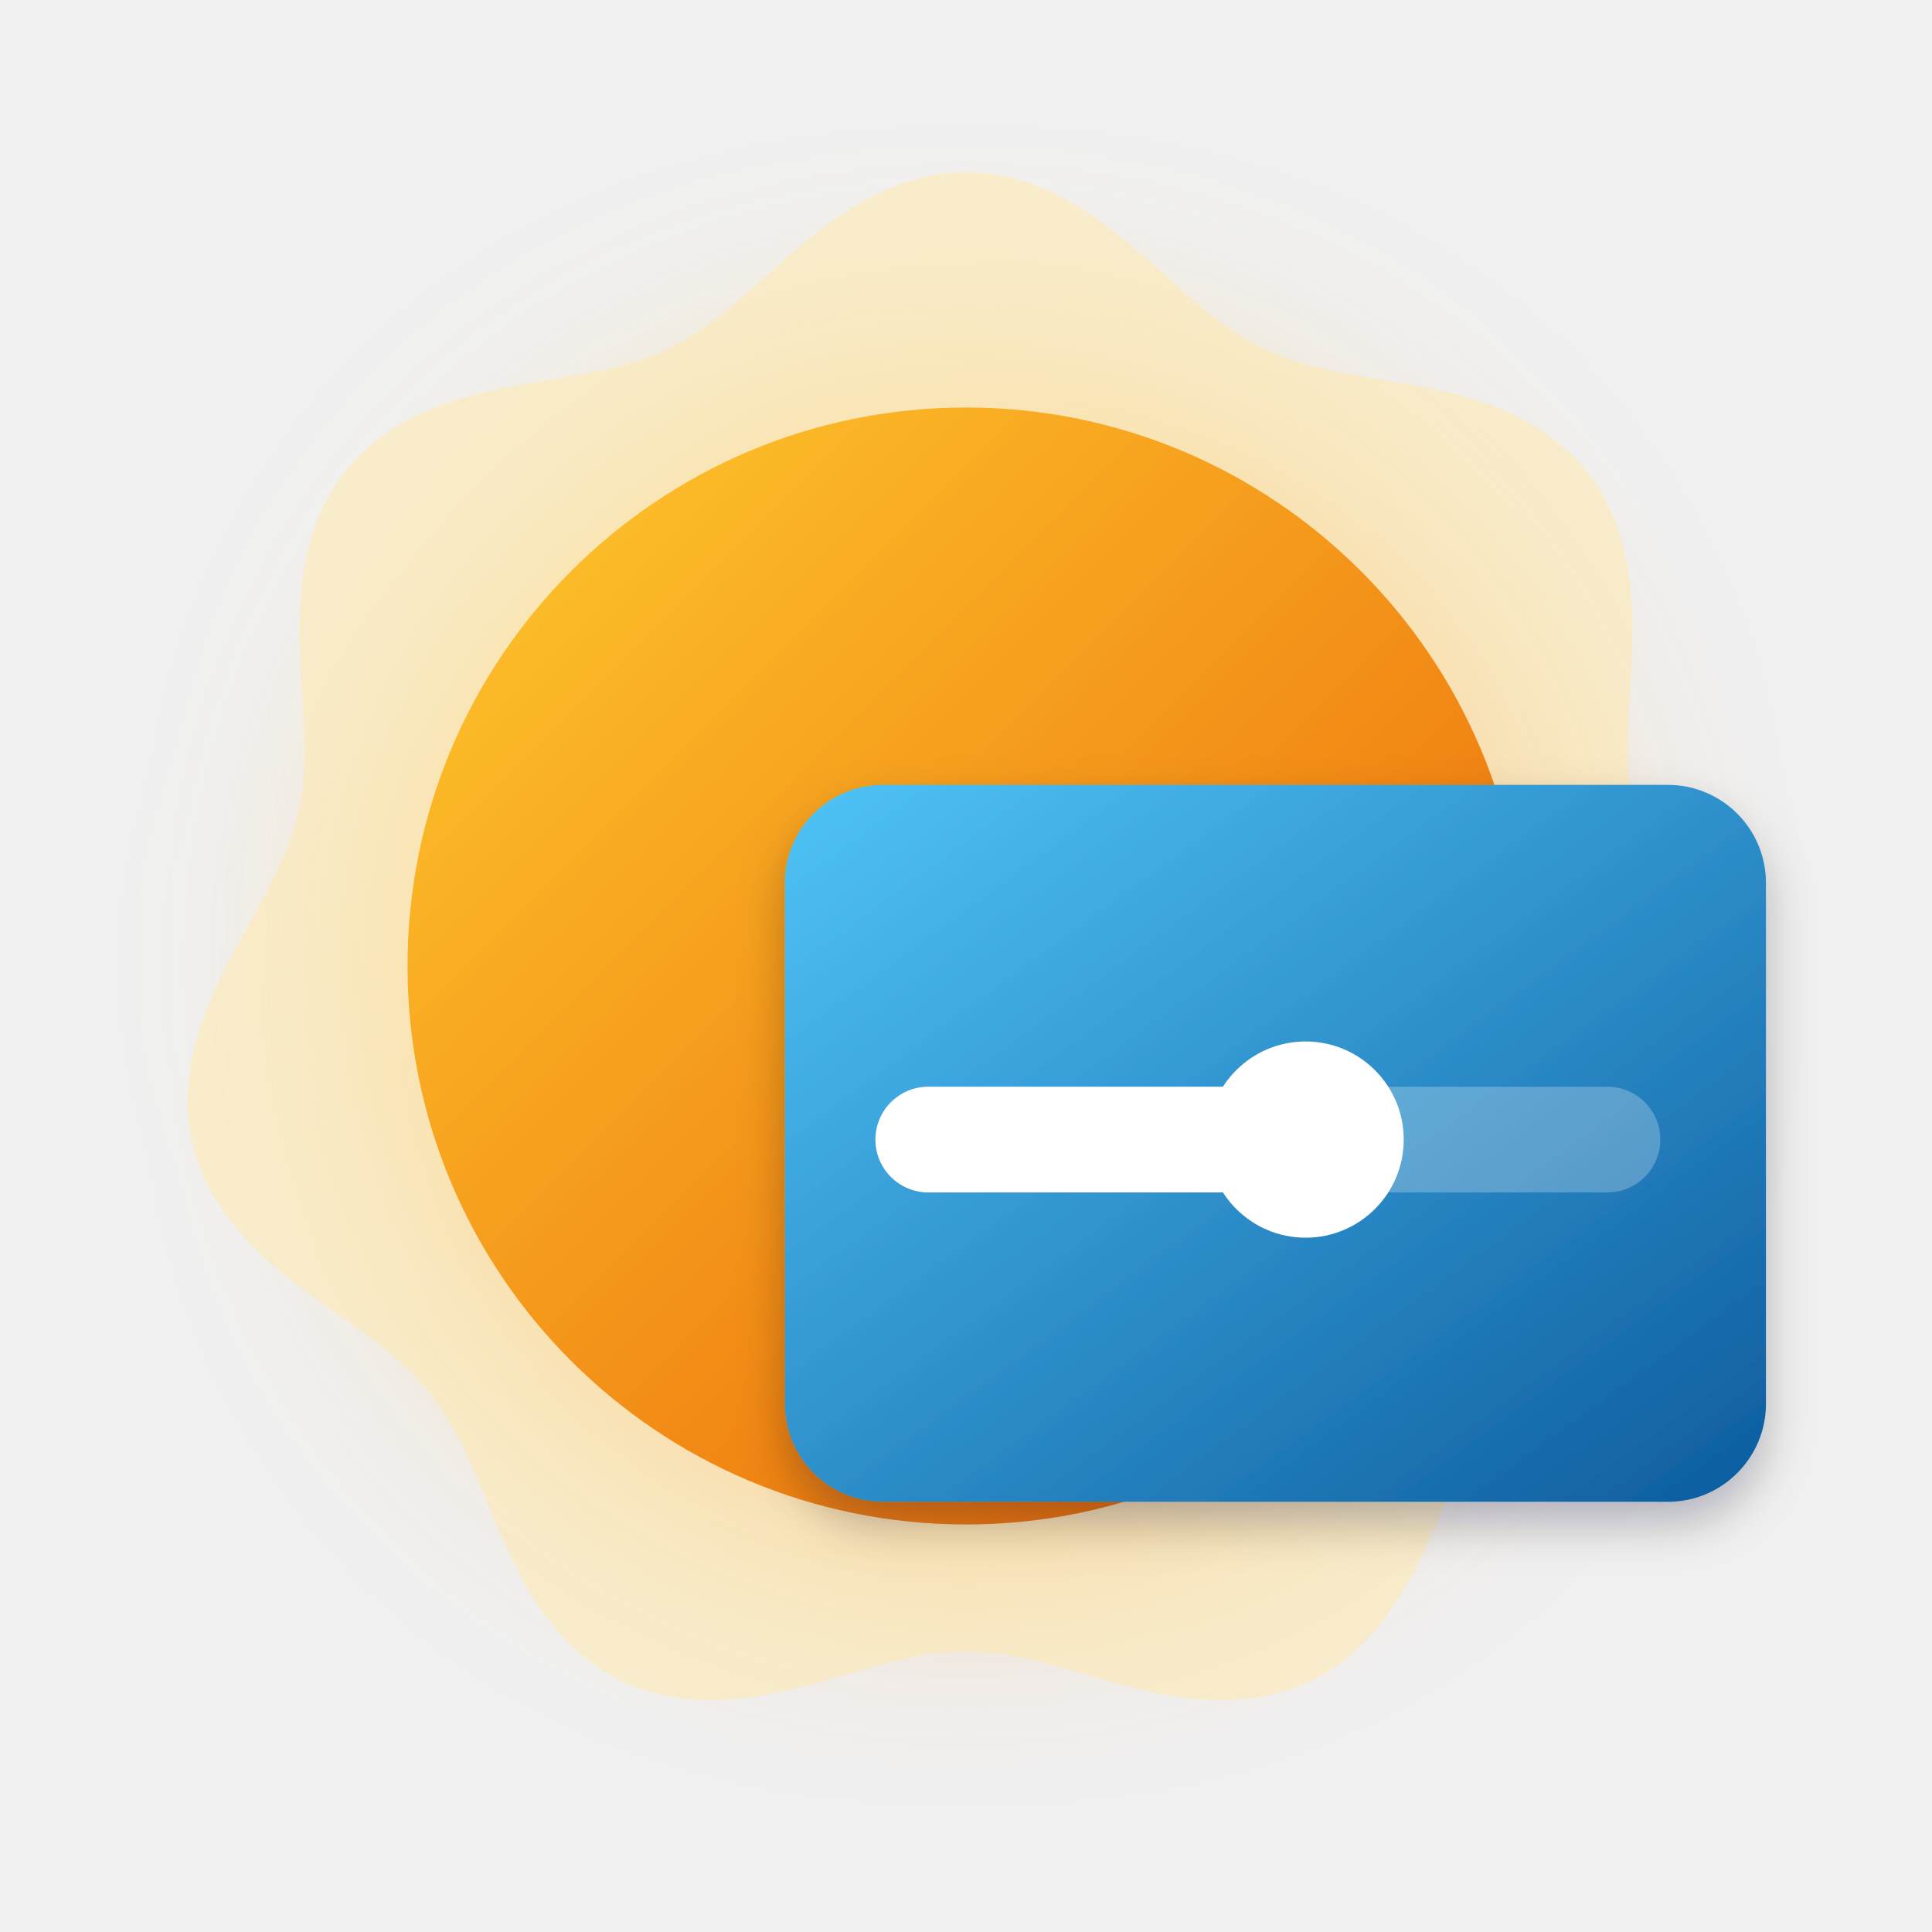
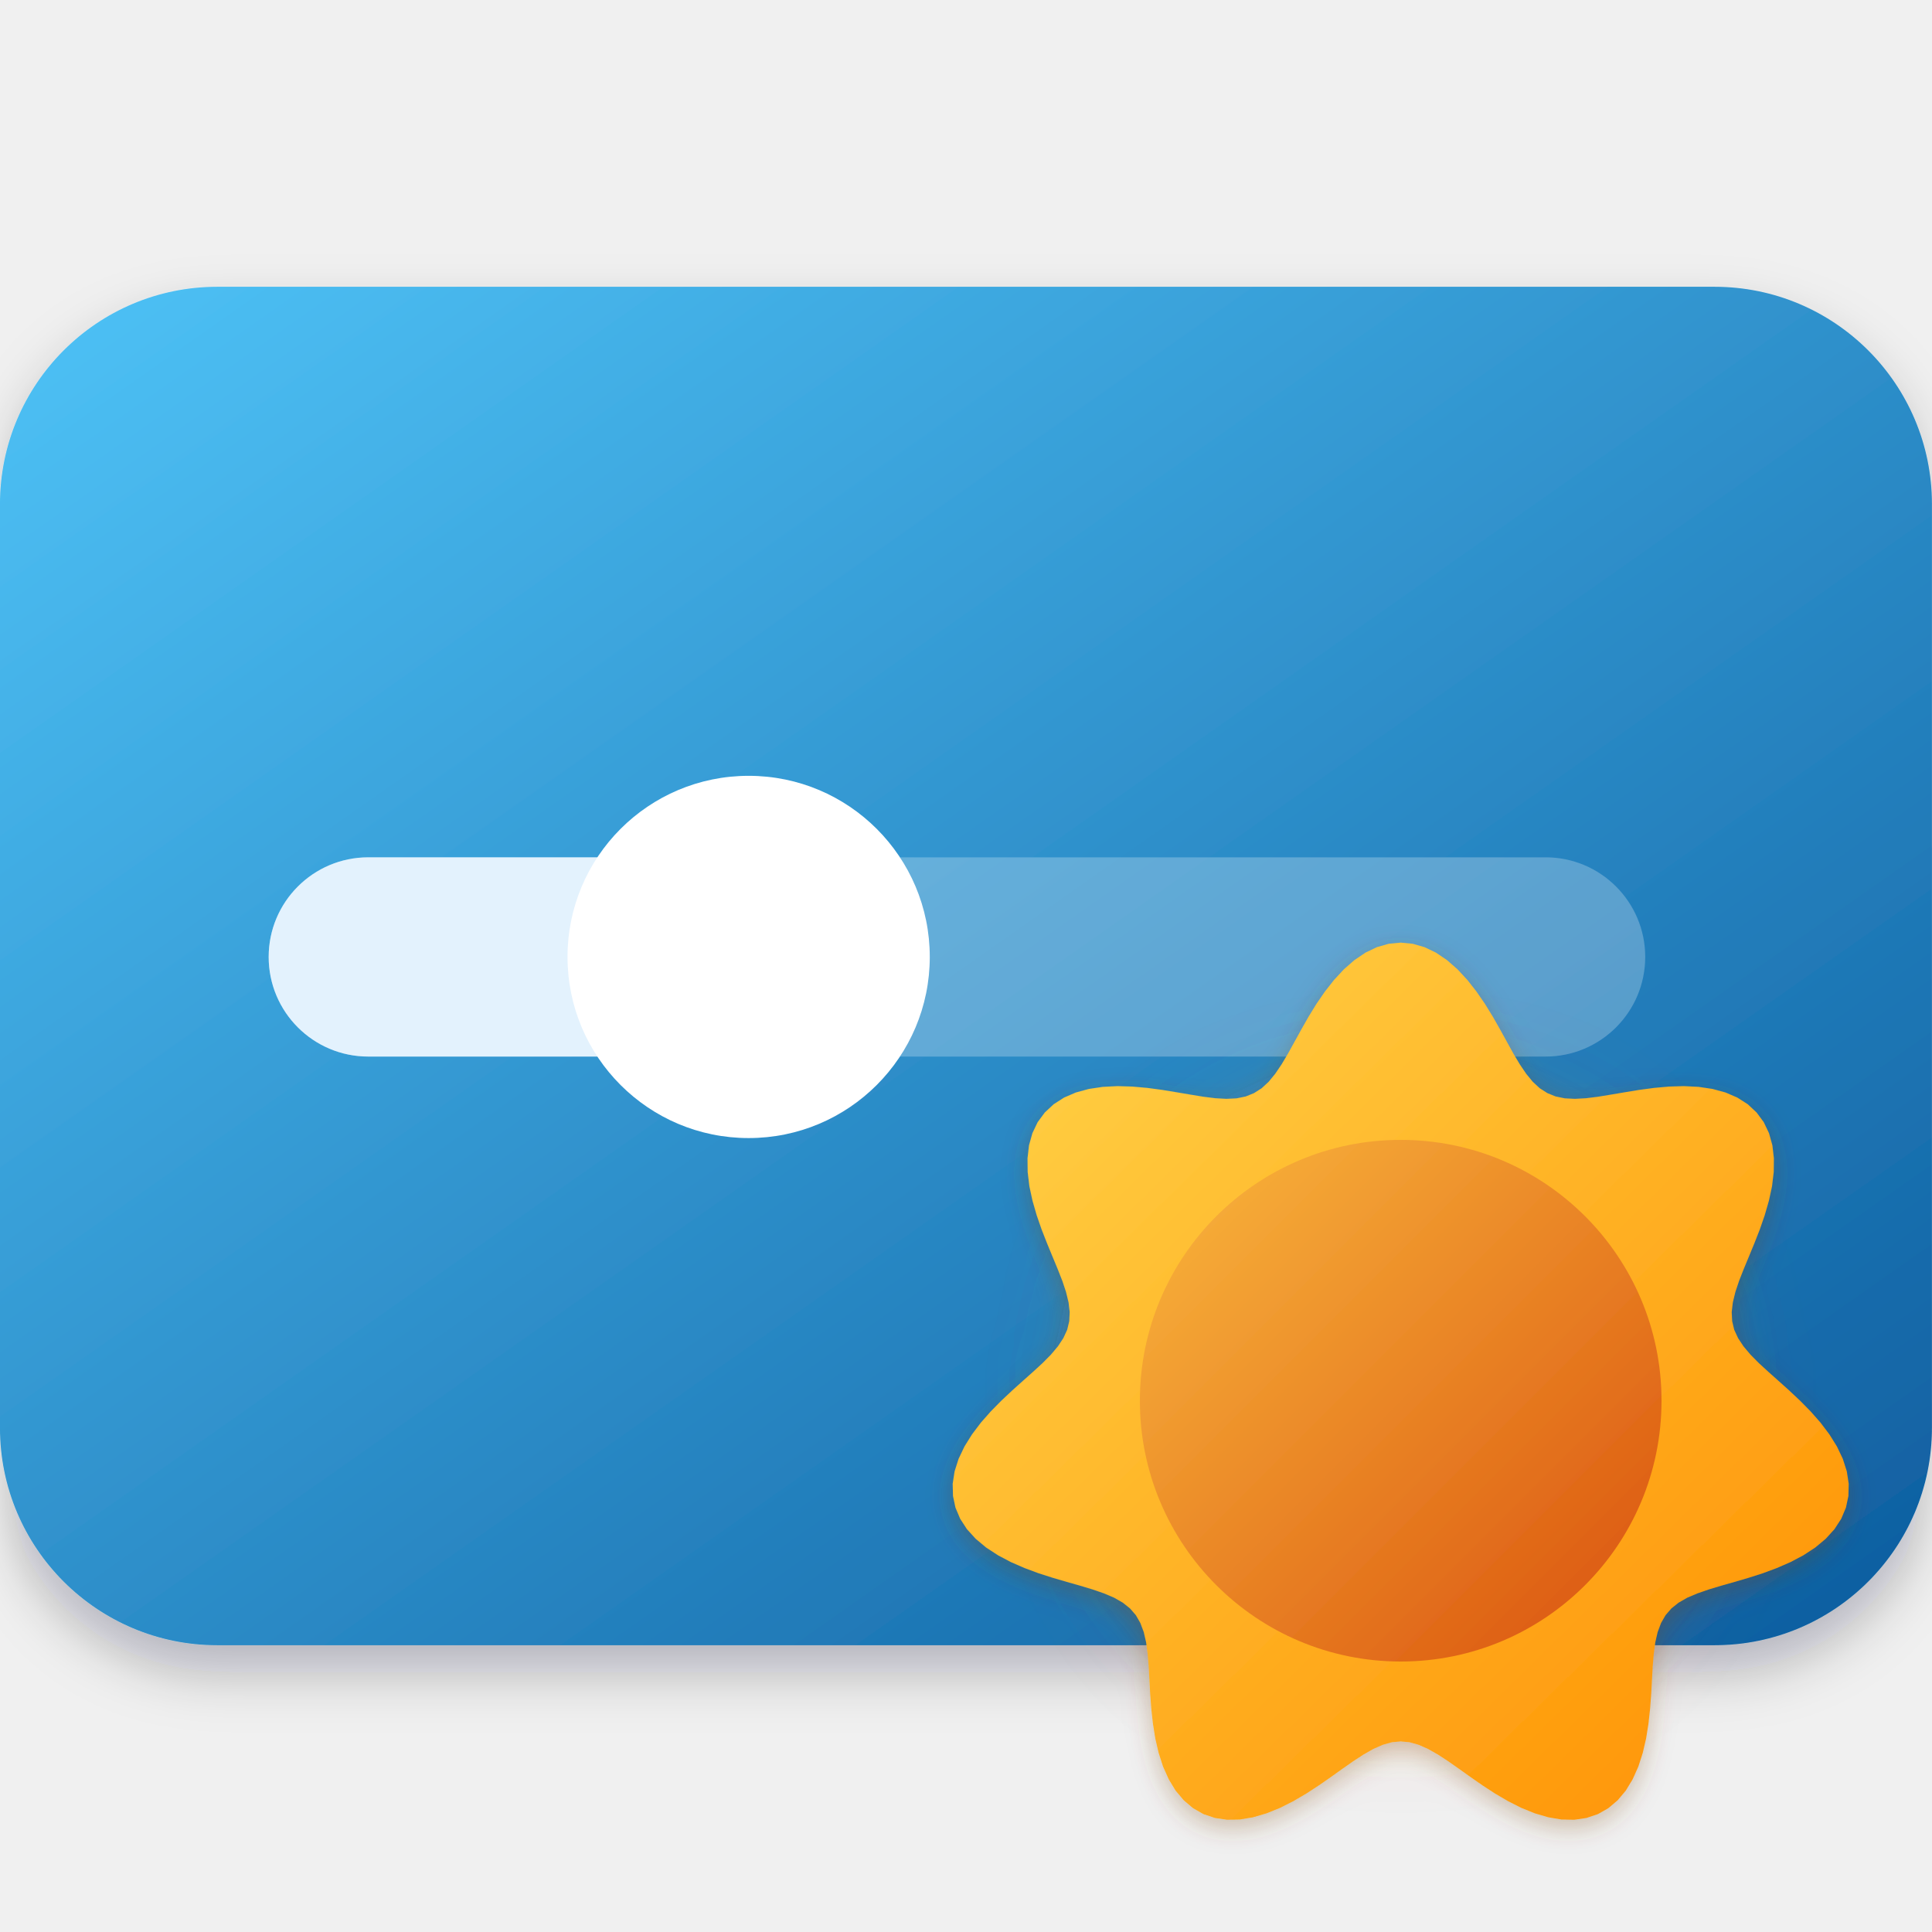
<svg xmlns="http://www.w3.org/2000/svg" width="256" height="256" viewBox="0 0 256 256">
  <defs>
    <linearGradient id="sun" x1="0%" y1="0%" x2="100%" y2="100%">
-       <stop offset="0%" stop-color="#FFCB2E" />
-       <stop offset="100%" stop-color="#E85D04" />
+       <stop offset="0%" stop-color="#FAB93E" />
+       <stop offset="100%" stop-color="#D9500D" />
    </linearGradient>
    <linearGradient id="screen" x1="0%" y1="0%" x2="100%" y2="100%">
      <stop offset="0%" stop-color="#4FC3F7" />
      <stop offset="100%" stop-color="#0D5C9E" />
    </linearGradient>
    <filter id="glow" x="-80%" y="-80%" width="260%" height="260%">
      <feGaussianBlur stdDeviation="16" />
    </filter>
    <filter id="softShadow" x="-30%" y="-30%" width="160%" height="160%">
      <feDropShadow dx="0" dy="3" stdDeviation="3" flood-color="#04121F" flood-opacity="0.25" />
    </filter>
+     <filter id="sunShadow" x="-40%" y="-40%" width="180%" height="180%">
+       <feDropShadow dx="0" dy="2" stdDeviation="3" flood-color="#7A3E00" flood-opacity="0.3" />
+     </filter>
+     <linearGradient id="sunRay" x1="0%" y1="0%" x2="100%" y2="100%">
+       <stop offset="0%" stop-color="#FFD54A" />
+       <stop offset="100%" stop-color="#FF8F00" />
+     </linearGradient>
  </defs>
-   <circle cx="128" cy="128" r="74" fill="url(#sun)" opacity="0.55" filter="url(#glow)" />
-   <path d="M 226.0 128.0 L 227.28 130.6 L 228.44 133.26 L 229.45 135.98 L 230.26 138.74 L 230.82 141.53 L 231.13 144.33 L 231.15 147.12 L 230.86 149.87 L 230.27 152.55 L 229.38 155.16 L 228.2 157.68 L 226.75 160.08 L 225.05 162.37 L 223.15 164.52 L 221.08 166.56 L 218.9 168.46 L 216.62 170.28 L 214.32 171.98 L 212.01 173.62 L 209.75 175.2 L 207.57 176.76 L 205.5 178.33 L 203.55 179.92 L 201.74 181.57 L 200.08 183.32 L 198.57 185.15 L 197.2 187.1 L 195.94 189.17 L 194.78 191.37 L 193.7 193.7 L 192.65 196.13 L 191.62 198.65 L 190.56 201.24 L 189.44 203.87 L 188.23 206.49 L 186.91 209.08 L 185.45 211.59 L 183.84 213.99 L 182.06 216.23 L 180.12 218.27 L 178.0 220.09 L 175.72 221.66 L 173.28 222.95 L 170.72 223.96 L 168.05 224.68 L 165.29 225.13 L 162.46 225.3 L 159.59 225.23 L 156.71 224.94 L 153.85 224.46 L 151.01 223.84 L 148.21 223.12 L 145.49 222.35 L 142.82 221.56 L 140.22 220.82 L 137.68 220.14 L 135.21 219.58 L 132.77 219.15 L 130.38 218.89 L 128.0 218.8 L 125.62 218.89 L 123.23 219.15 L 120.79 219.58 L 118.32 220.14 L 115.78 220.82 L 113.18 221.56 L 110.51 222.35 L 107.79 223.12 L 104.99 223.84 L 102.15 224.46 L 99.29 224.94 L 96.41 225.23 L 93.54 225.3 L 90.71 225.13 L 87.95 224.68 L 85.28 223.96 L 82.72 222.95 L 80.28 221.66 L 78.0 220.09 L 75.88 218.27 L 73.94 216.23 L 72.16 213.99 L 70.55 211.59 L 69.09 209.08 L 67.77 206.49 L 66.56 203.87 L 65.44 201.24 L 64.38 198.65 L 63.35 196.13 L 62.3 193.7 L 61.22 191.37 L 60.06 189.17 L 58.8 187.1 L 57.43 185.15 L 55.92 183.32 L 54.26 181.57 L 52.45 179.92 L 50.5 178.33 L 48.43 176.76 L 46.25 175.2 L 43.99 173.62 L 41.68 171.98 L 39.38 170.28 L 37.1 168.46 L 34.92 166.56 L 32.85 164.52 L 30.95 162.37 L 29.25 160.08 L 27.8 157.68 L 26.62 155.16 L 25.73 152.55 L 25.14 149.87 L 24.85 147.12 L 24.87 144.33 L 25.18 141.53 L 25.74 138.74 L 26.55 135.98 L 27.56 133.26 L 28.72 130.6 L 30.0 128.0 L 31.35 125.47 L 32.71 123.01 L 34.05 120.6 L 35.33 118.26 L 36.5 115.95 L 37.54 113.67 L 38.43 111.4 L 39.15 109.12 L 39.69 106.8 L 40.06 104.44 L 40.27 102.01 L 40.34 99.52 L 40.3 96.94 L 40.17 94.28 L 40.0 91.55 L 39.84 88.74 L 39.72 85.9 L 39.68 83.0 L 39.77 80.09 L 40.01 77.2 L 40.46 74.35 L 41.12 71.58 L 42.02 68.91 L 43.17 66.37 L 44.59 64.0 L 46.25 61.81 L 48.16 59.81 L 50.29 58.02 L 52.61 56.45 L 55.1 55.1 L 57.73 53.95 L 60.47 52.99 L 63.26 52.2 L 66.09 51.55 L 68.91 50.99 L 71.71 50.52 L 74.44 50.06 L 77.1 49.61 L 79.65 49.11 L 82.12 48.53 L 84.48 47.84 L 86.74 47.02 L 88.91 46.04 L 91.0 44.91 L 93.04 43.6 L 95.05 42.14 L 97.03 40.55 L 99.03 38.82 L 101.04 37.01 L 103.12 35.14 L 105.25 33.26 L 107.46 31.4 L 109.77 29.63 L 112.16 27.98 L 114.63 26.5 L 117.19 25.22 L 119.83 24.18 L 122.51 23.42 L 125.25 22.96 L 128.0 22.8 L 130.75 22.96 L 133.49 23.42 L 136.17 24.18 L 138.81 25.22 L 141.37 26.5 L 143.84 27.98 L 146.23 29.63 L 148.54 31.4 L 150.75 33.26 L 152.88 35.14 L 154.96 37.01 L 156.97 38.82 L 158.97 40.55 L 160.95 42.14 L 162.96 43.6 L 165.0 44.91 L 167.09 46.04 L 169.26 47.02 L 171.52 47.84 L 173.88 48.53 L 176.35 49.11 L 178.9 49.61 L 181.56 50.06 L 184.29 50.52 L 187.09 50.99 L 189.91 51.55 L 192.74 52.2 L 195.53 52.99 L 198.27 53.95 L 200.9 55.1 L 203.39 56.45 L 205.71 58.02 L 207.84 59.81 L 209.75 61.81 L 211.41 64.0 L 212.83 66.37 L 213.98 68.91 L 214.88 71.58 L 215.54 74.35 L 215.99 77.2 L 216.23 80.09 L 216.32 83.0 L 216.28 85.9 L 216.16 88.74 L 216.0 91.55 L 215.83 94.28 L 215.7 96.94 L 215.66 99.52 L 215.73 102.01 L 215.94 104.44 L 216.31 106.8 L 216.85 109.12 L 217.57 111.4 L 218.46 113.67 L 219.5 115.95 L 220.67 118.26 L 221.95 120.6 L 223.29 123.01 L 224.65 125.47 Z" fill="#FFE9AE" opacity="0.55" />
-   <circle cx="128" cy="128" r="74" fill="url(#sun)" />
-   <g filter="url(#softShadow)" transform="translate(-14, -6)">
-     <rect x="118" y="110" width="130" height="95" rx="13" fill="url(#screen)" />
-     <rect x="130" y="150" width="104" height="14" rx="7" fill="#FFFFFF" fill-opacity="0.25" />
-     <rect x="130" y="150" width="57" height="14" rx="7" fill="#FFFFFF" />
-     <circle cx="187" cy="157" r="13" fill="#FFFFFF" />
+   <g transform="translate(128,128) scale(1.2) translate(-128,-128)">
+     <g filter="url(#softShadow)">
+       <rect x="21.33" y="53" width="213.33" height="150" rx="24" fill="url(#screen)" />
+       <rect x="51" y="116" width="152" height="22" rx="11" fill="#FFFFFF" fill-opacity="0.25" />
+       <rect x="51" y="116" width="53" height="22" rx="11" fill="#E3F2FD" />
+       <circle cx="104" cy="127" r="20" fill="#FFFFFF" />
+     </g>
+     <g transform="translate(48,48) translate(128,128) scale(0.45) translate(-128,-128)" filter="url(#sunShadow)">
+       <circle cx="128" cy="128" r="64" fill="url(#sun)" opacity="0.55" filter="url(#glow)" />
+       <path d="M 226.0 128.0 L 228.59 130.63 L 231.02 133.39 L 233.2 136.28 L 235.05 139.25 L 236.49 142.28 L 237.46 145.33 L 237.93 148.38 L 237.86 151.36 L 237.25 154.23 L 236.1 156.96 L 234.43 159.53 L 232.29 161.88 L 229.73 164.02 L 226.81 165.93 L 223.63 167.61 L 220.27 169.07 L 216.8 170.36 L 213.32 171.47 L 209.9 172.47 L 206.63 173.4 L 203.58 174.32 L 200.81 175.28 L 198.33 176.33 L 196.2 177.55 L 194.42 178.97 L 192.99 180.62 L 191.88 182.55 L 191.05 184.77 L 190.47 187.29 L 190.1 190.1 L 189.84 193.17 L 189.66 196.47 L 189.47 199.96 L 189.2 203.57 L 188.8 207.24 L 188.22 210.88 L 187.4 214.42 L 186.31 217.79 L 184.92 220.9 L 183.24 223.67 L 181.24 226.05 L 178.95 227.99 L 176.38 229.45 L 173.58 230.39 L 170.6 230.83 L 167.45 230.77 L 164.2 230.22 L 160.9 229.25 L 157.59 227.91 L 154.33 226.26 L 151.14 224.39 L 148.06 222.38 L 145.12 220.34 L 142.31 218.33 L 139.65 216.47 L 137.12 214.82 L 134.73 213.46 L 132.42 212.44 L 130.2 211.81 L 128.0 211.6 L 125.8 211.81 L 123.58 212.44 L 121.27 213.46 L 118.88 214.82 L 116.35 216.47 L 113.69 218.33 L 110.88 220.34 L 107.94 222.38 L 104.86 224.39 L 101.67 226.26 L 98.41 227.91 L 95.1 229.25 L 91.8 230.22 L 88.55 230.77 L 85.4 230.83 L 82.42 230.39 L 79.62 229.45 L 77.05 227.99 L 74.76 226.05 L 72.76 223.67 L 71.08 220.9 L 69.69 217.79 L 68.6 214.42 L 67.78 210.88 L 67.2 207.24 L 66.8 203.57 L 66.53 199.96 L 66.34 196.47 L 66.16 193.17 L 65.9 190.1 L 65.53 187.29 L 64.95 184.77 L 64.12 182.55 L 63.01 180.62 L 61.58 178.97 L 59.8 177.55 L 57.67 176.33 L 55.19 175.28 L 52.42 174.32 L 49.37 173.4 L 46.1 172.47 L 42.68 171.47 L 39.2 170.36 L 35.73 169.07 L 32.37 167.61 L 29.19 165.93 L 26.27 164.02 L 23.71 161.88 L 21.57 159.53 L 19.9 156.96 L 18.75 154.23 L 18.14 151.36 L 18.07 148.38 L 18.54 145.33 L 19.51 142.28 L 20.95 139.25 L 22.8 136.28 L 24.98 133.39 L 27.41 130.63 L 30.0 128.0 L 32.66 125.5 L 35.29 123.14 L 37.8 120.9 L 40.12 118.77 L 42.17 116.7 L 43.88 114.67 L 45.21 112.66 L 46.16 110.61 L 46.67 108.48 L 46.78 106.24 L 46.5 103.86 L 45.88 101.32 L 44.97 98.59 L 43.83 95.69 L 42.55 92.6 L 41.21 89.35 L 39.89 85.98 L 38.68 82.49 L 37.66 78.95 L 36.89 75.4 L 36.47 71.91 L 36.43 68.53 L 36.8 65.33 L 37.63 62.35 L 38.92 59.65 L 40.67 57.28 L 42.84 55.26 L 45.4 53.62 L 48.3 52.37 L 51.5 51.5 L 54.92 50.99 L 58.51 50.81 L 62.17 50.92 L 65.85 51.25 L 69.48 51.74 L 73.02 52.32 L 76.39 52.89 L 79.56 53.41 L 82.51 53.78 L 85.24 53.93 L 87.72 53.81 L 89.97 53.35 L 92.0 52.53 L 93.87 51.34 L 95.59 49.75 L 97.21 47.78 L 98.77 45.47 L 100.34 42.84 L 101.92 39.98 L 103.6 36.94 L 105.38 33.8 L 107.31 30.66 L 109.4 27.62 L 111.65 24.75 L 114.06 22.15 L 116.63 19.9 L 119.35 18.06 L 122.16 16.71 L 125.07 15.88 L 128.0 15.6 L 130.93 15.88 L 133.84 16.71 L 136.65 18.06 L 139.37 19.9 L 141.94 22.15 L 144.35 24.75 L 146.6 27.62 L 148.69 30.66 L 150.62 33.8 L 152.4 36.94 L 154.08 39.98 L 155.66 42.84 L 157.23 45.47 L 158.79 47.78 L 160.41 49.75 L 162.13 51.34 L 164.0 52.53 L 166.03 53.35 L 168.28 53.81 L 170.76 53.93 L 173.49 53.78 L 176.44 53.41 L 179.61 52.89 L 182.98 52.32 L 186.52 51.74 L 190.15 51.25 L 193.83 50.92 L 197.49 50.81 L 201.08 50.99 L 204.5 51.5 L 207.7 52.37 L 210.6 53.62 L 213.16 55.26 L 215.33 57.28 L 217.08 59.65 L 218.37 62.35 L 219.2 65.33 L 219.57 68.53 L 219.53 71.91 L 219.11 75.4 L 218.34 78.95 L 217.32 82.49 L 216.11 85.98 L 214.79 89.35 L 213.45 92.6 L 212.17 95.69 L 211.03 98.59 L 210.12 101.32 L 209.5 103.86 L 209.22 106.24 L 209.33 108.48 L 209.84 110.61 L 210.79 112.66 L 212.12 114.67 L 213.83 116.7 L 215.88 118.77 L 218.2 120.9 L 220.71 123.14 L 223.34 125.5 Z" fill="url(#sunRay)" />
+       <circle cx="128" cy="128" r="64" fill="url(#sun)" />
+     </g>
  </g>
</svg>
